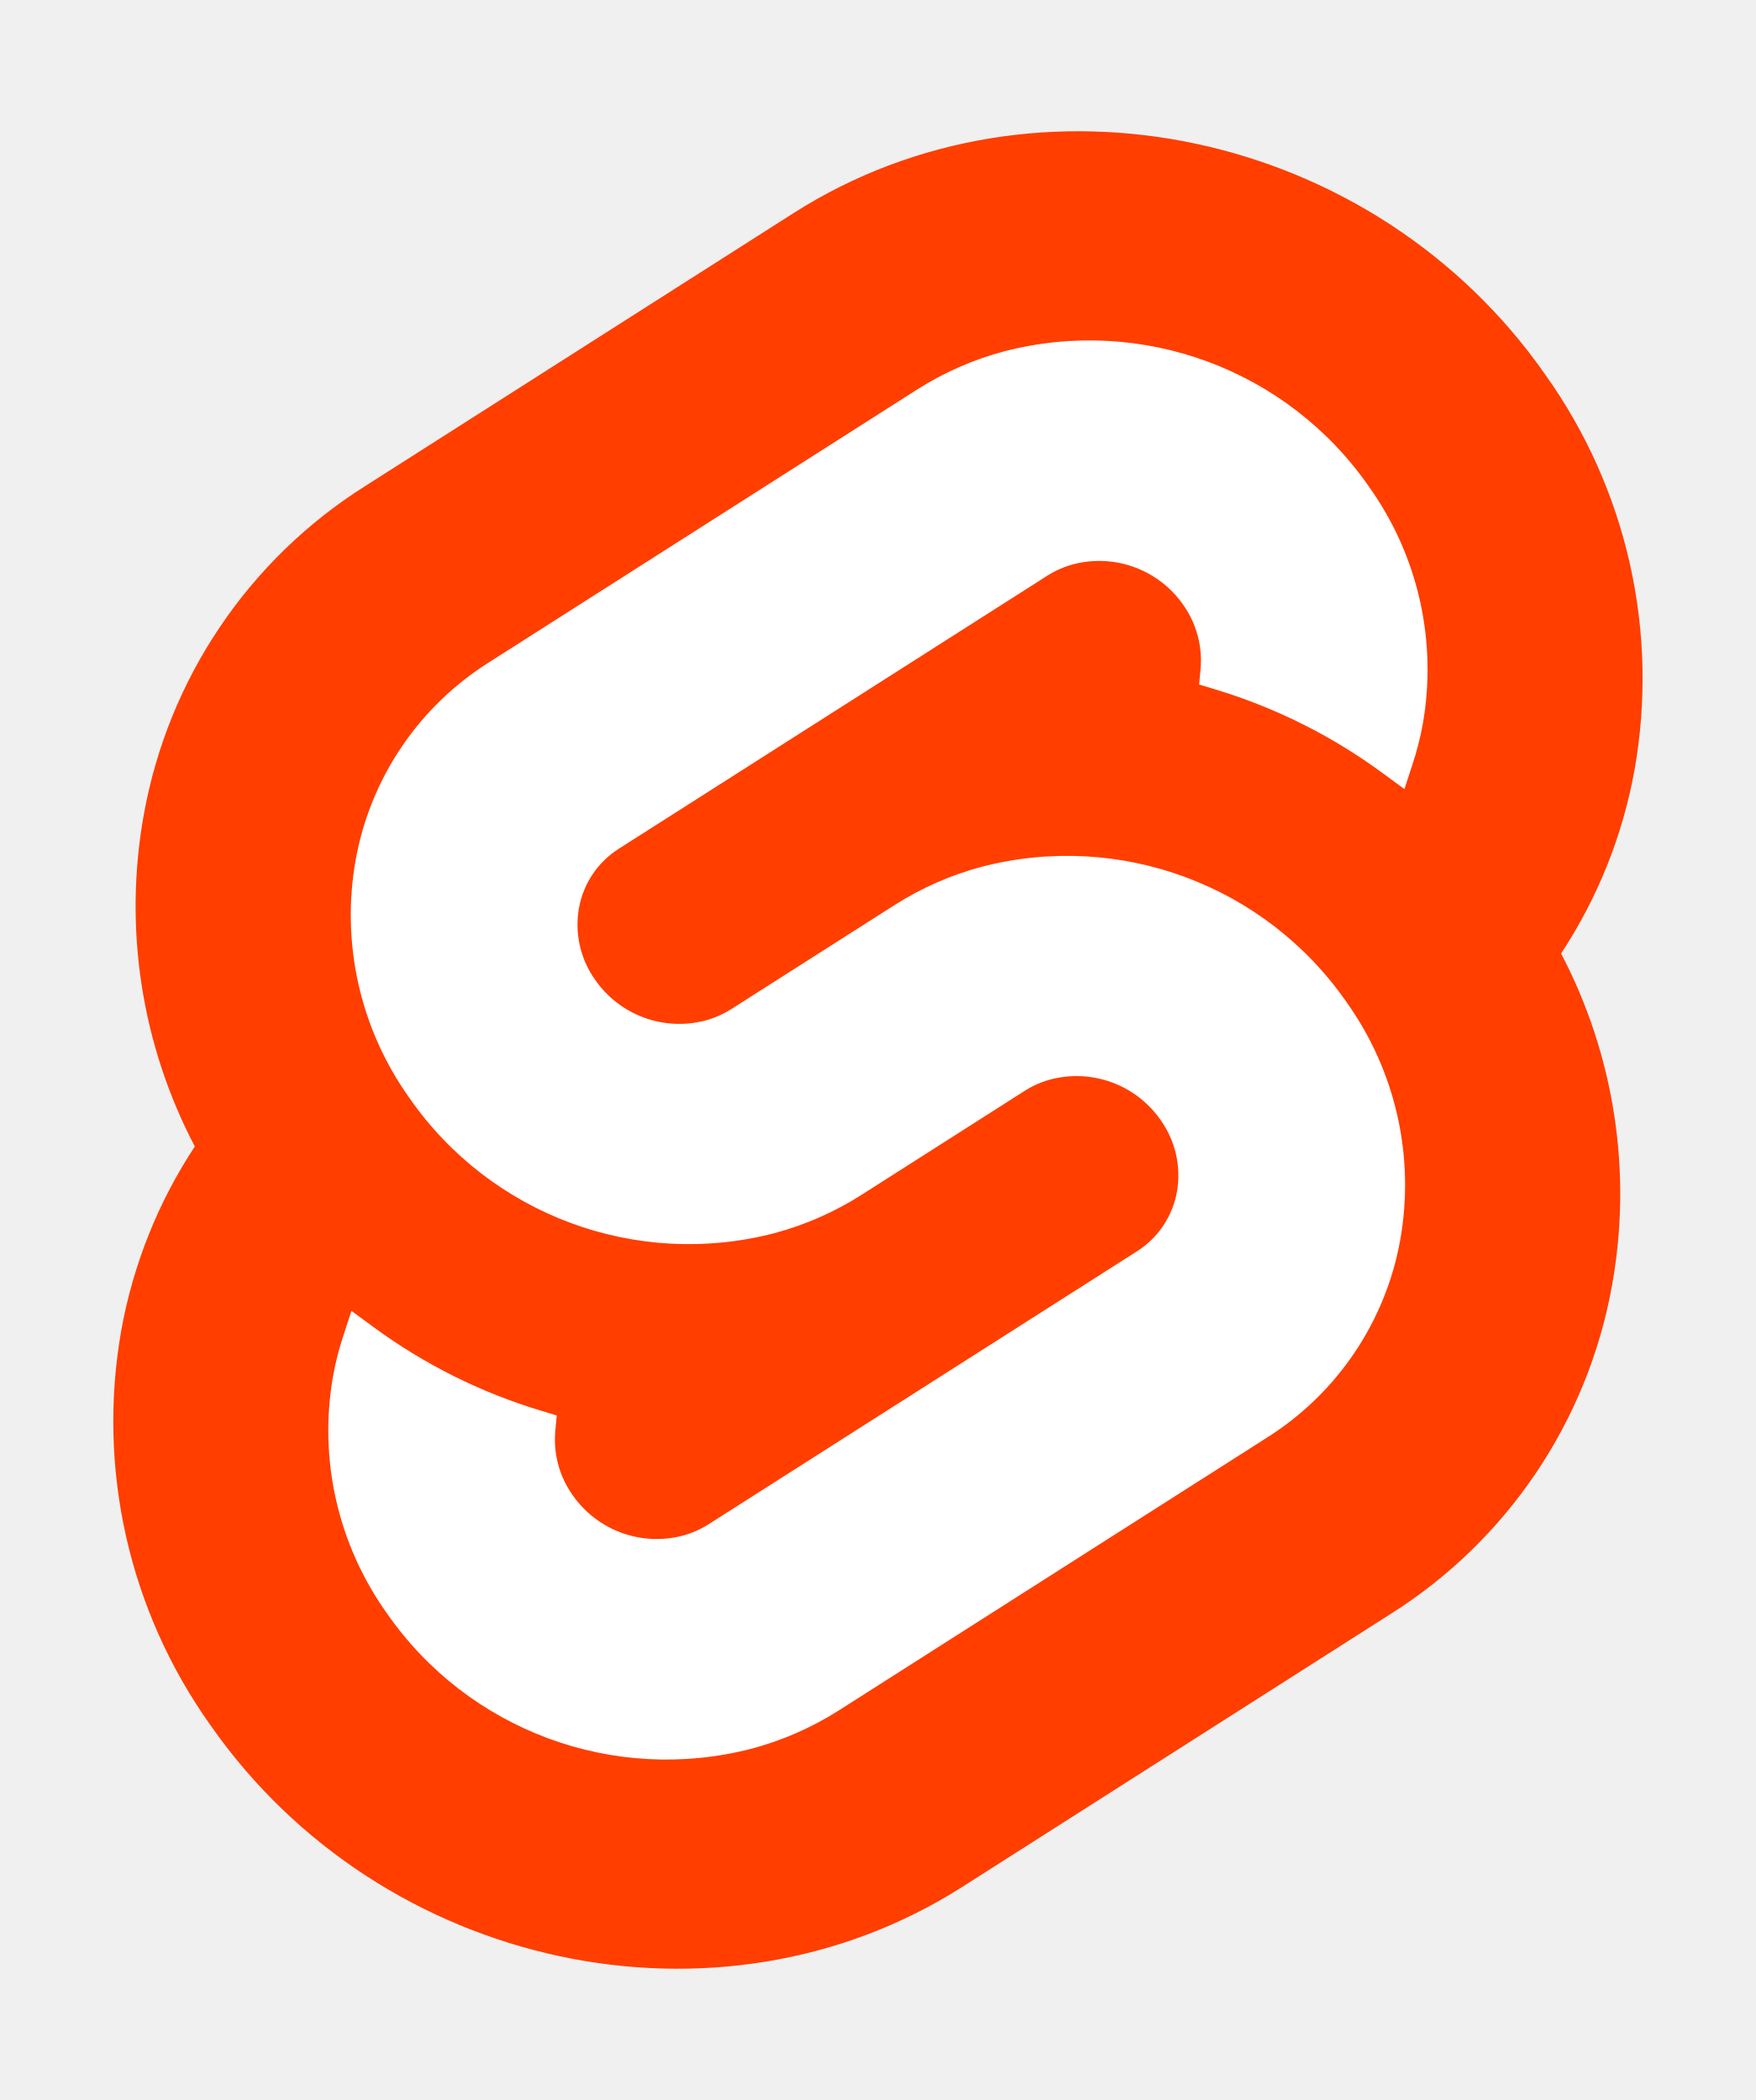
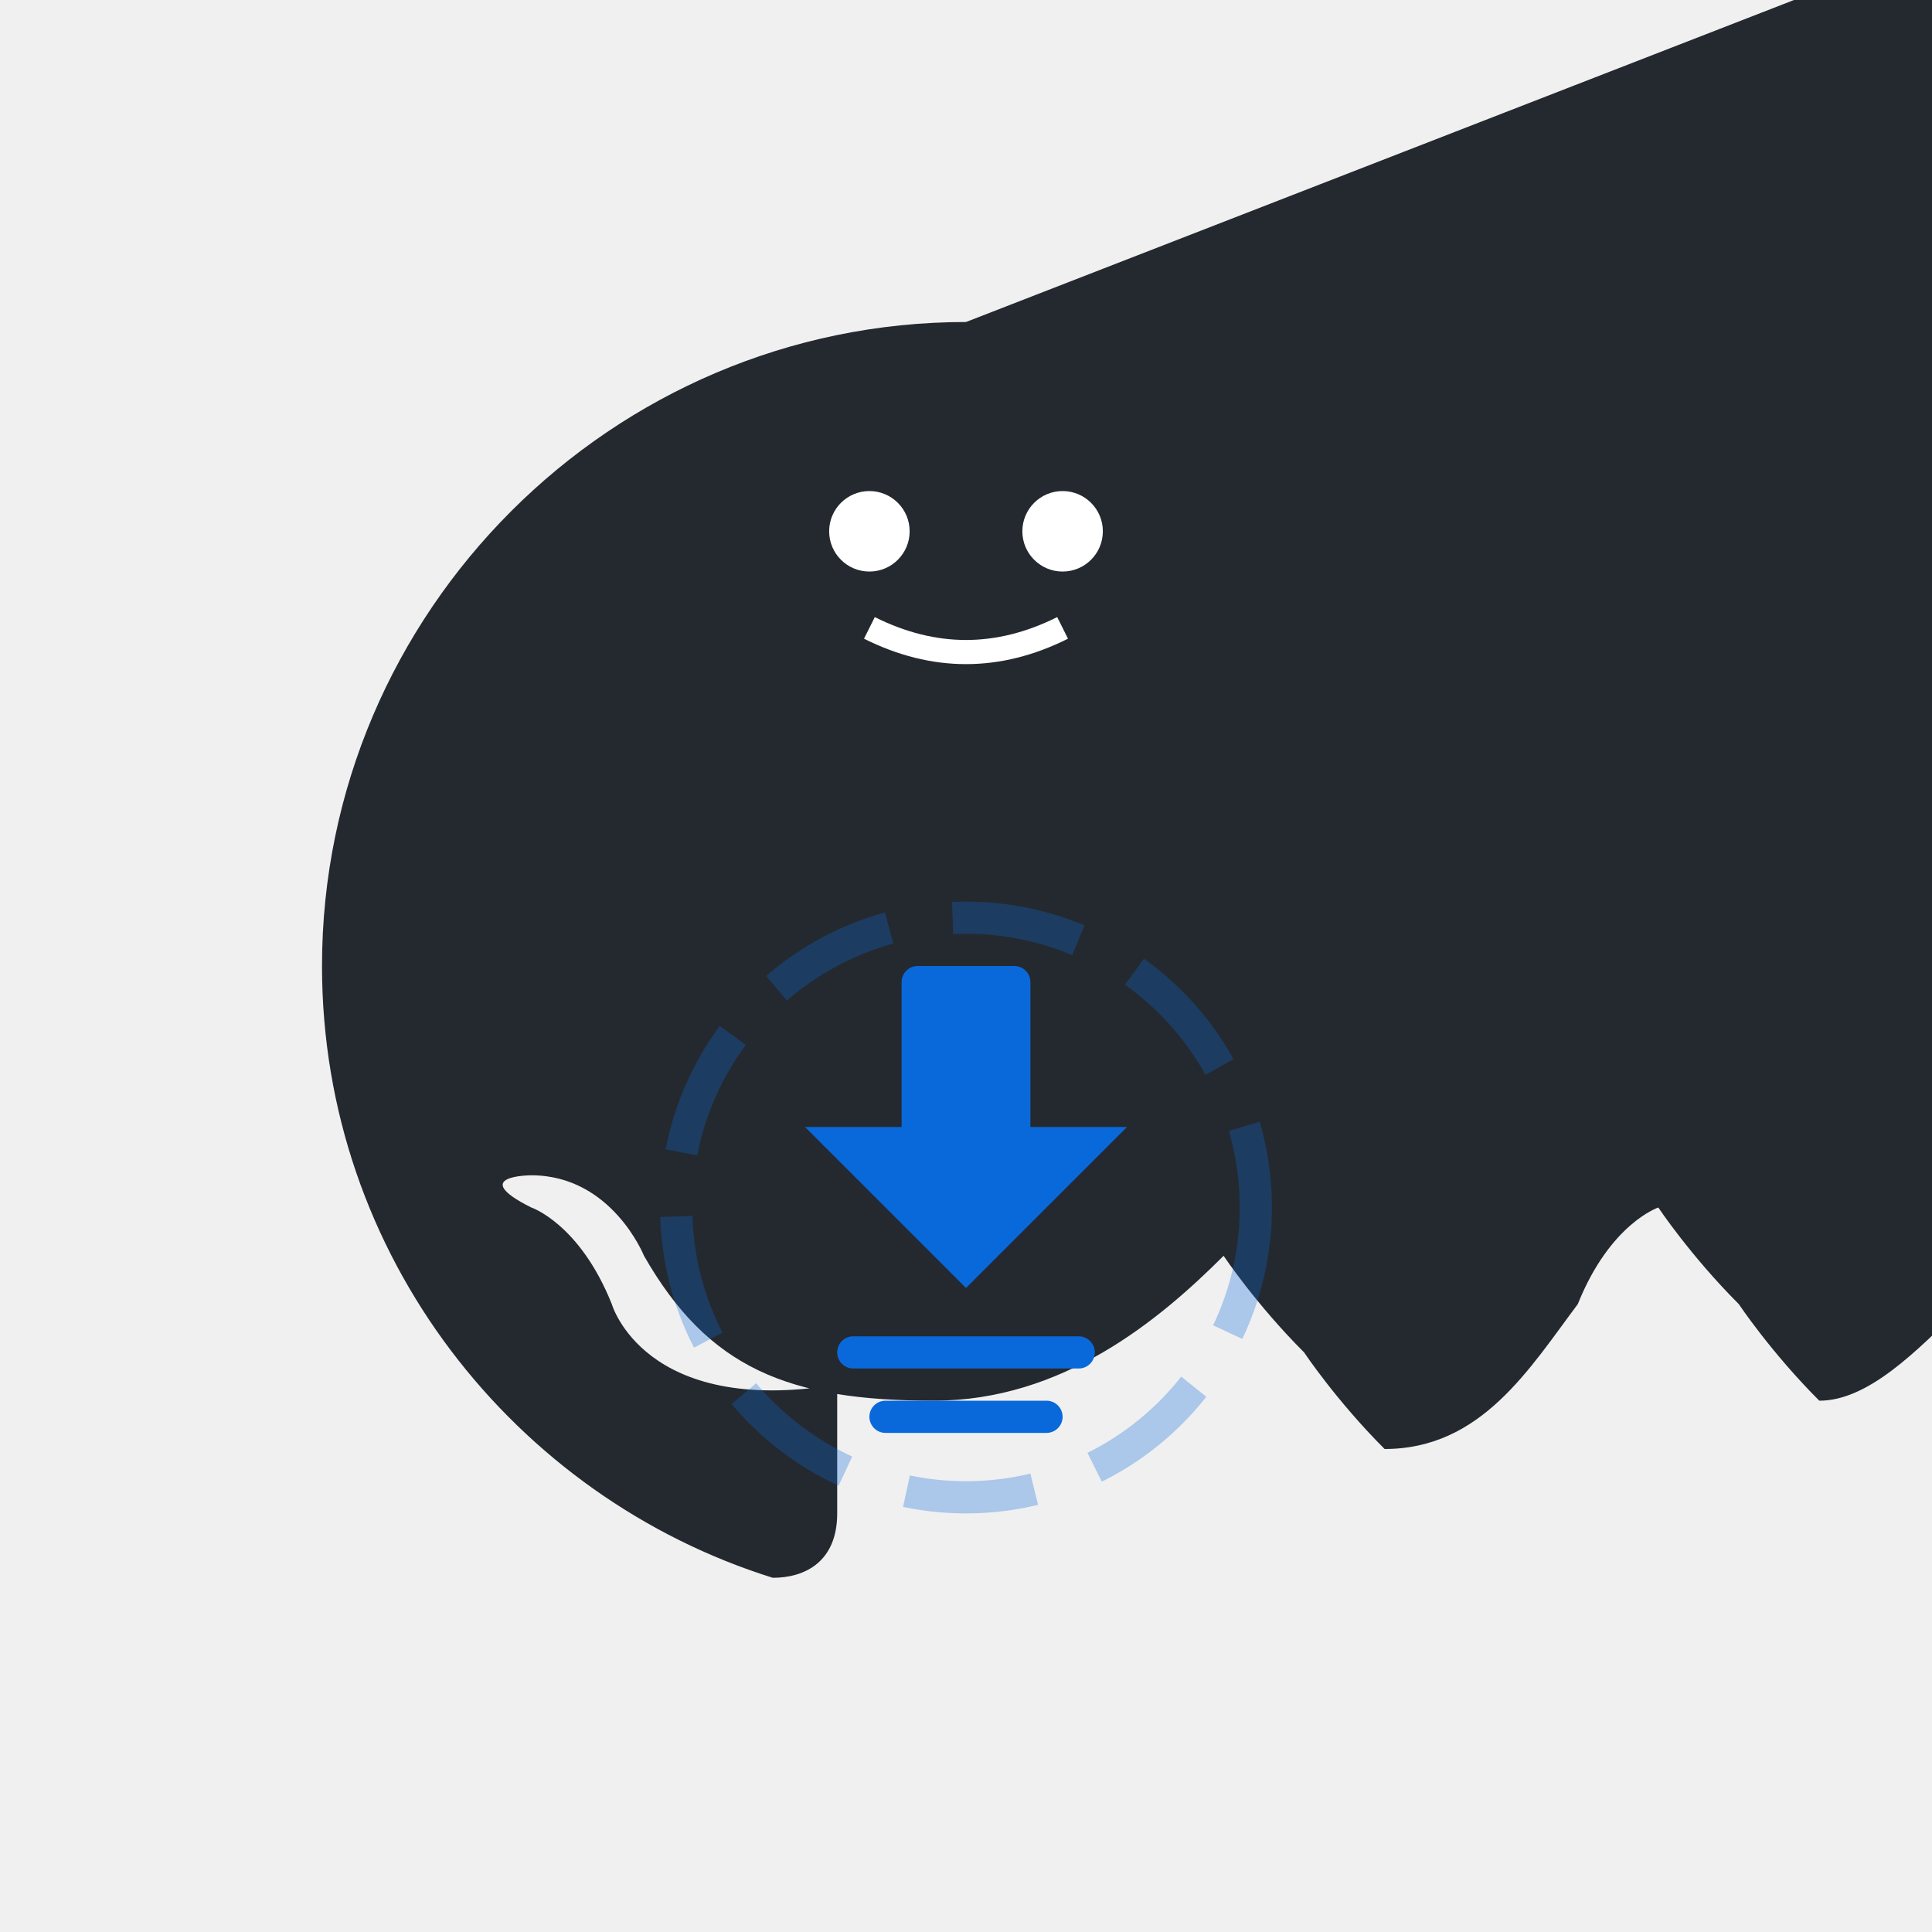
- <svg xmlns="http://www.w3.org/2000/svg" width="107" height="128" viewBox="0 0 107 128">
-   <path d="M94.157 22.819c-10.4-14.885-30.94-19.297-45.792-9.835L22.282 29.608A29.92 29.92 0 0 0 8.764 49.65a31.5 31.5 0 0 0 3.108 20.231 30 30 0 0 0-4.477 11.183 31.9 31.9 0 0 0 5.448 24.116c10.402 14.887 30.942 19.297 45.791 9.835l26.083-16.624A29.92 29.92 0 0 0 98.235 78.35a31.53 31.53 0 0 0-3.105-20.232 30 30 0 0 0 4.474-11.182 31.88 31.88 0 0 0-5.447-24.116" style="fill:#ff3e00" />
-   <path d="M45.817 106.582a20.72 20.72 0 0 1-22.237-8.243 19.17 19.17 0 0 1-3.277-14.503 18 18 0 0 1 .624-2.435l.49-1.498 1.337.981a33.6 33.6 0 0 0 10.203 5.098l.97.294-.09.968a5.85 5.85 0 0 0 1.052 3.878 6.24 6.24 0 0 0 6.695 2.485 5.8 5.8 0 0 0 1.603-.704L69.27 76.28a5.43 5.43 0 0 0 2.45-3.631 5.8 5.8 0 0 0-.987-4.371 6.24 6.24 0 0 0-6.698-2.487 5.7 5.7 0 0 0-1.6.704l-9.953 6.345a19 19 0 0 1-5.296 2.326 20.72 20.72 0 0 1-22.237-8.243 19.17 19.17 0 0 1-3.277-14.502 17.99 17.99 0 0 1 8.13-12.052l26.081-16.623a19 19 0 0 1 5.3-2.329 20.72 20.72 0 0 1 22.237 8.243 19.17 19.17 0 0 1 3.277 14.503 18 18 0 0 1-.624 2.435l-.49 1.498-1.337-.98a33.6 33.6 0 0 0-10.203-5.1l-.97-.294.09-.968a5.86 5.86 0 0 0-1.052-3.878 6.24 6.24 0 0 0-6.696-2.485 5.8 5.8 0 0 0-1.602.704L37.73 51.72a5.42 5.42 0 0 0-2.449 3.63 5.79 5.79 0 0 0 .986 4.372 6.24 6.24 0 0 0 6.698 2.486 5.8 5.8 0 0 0 1.602-.704l9.952-6.342a19 19 0 0 1 5.295-2.328 20.72 20.72 0 0 1 22.237 8.242 19.17 19.17 0 0 1 3.277 14.503 18 18 0 0 1-8.13 12.053l-26.081 16.622a19 19 0 0 1-5.3 2.328" style="fill:#fff" />
+ <svg xmlns="http://www.w3.org/2000/svg" width="120" height="120" viewBox="0 0 120 120">
+   <path d="M60 20c-22 0-40 18-40 40 0 18 12 33 28 38 2 0 4-1 4-4v-8c-12 2-14-5-14-5-2-5-5-6-5-6-4-2 0-2 0-2 5 0 7 5 7 5 4 7 9 9 18 9 8 0 14-5 18-9 0 0 2 3 5 6 0 0 2 3 5 6 6 0 9-5 12-9 2-5 5-6 5-6 0 0 2 3 5 6 0 0 2 3 5 6 3 0 6-3 9-6 0 0 1-1 4-4 16-5 28-20 28-38 0-22-18-40-40-40z" fill="#24292f" />
+   <circle cx="60" cy="35" r="14" fill="#24292f" />
+   <circle cx="54" cy="33" r="2.5" fill="#fff" />
+   <circle cx="66" cy="33" r="2.5" fill="#fff" />
+   <path d="M54 39 Q60 42 66 39" stroke="#fff" stroke-width="1.5" fill="none" />
+   <g transform="translate(60, 75)">
+     <rect x="-4" y="-15" width="8" height="16" fill="#0969da" rx="1" />
+     <path d="M0 5 L-10 -5 L10 -5 Z" fill="#0969da" />
+     <rect x="-8" y="8" width="16" height="2" fill="#0969da" rx="1" />
+     <rect x="-6" y="12" width="12" height="2" fill="#0969da" rx="1" />
+   </g>
+   <g transform="translate(75, 25) rotate(15 75 25)">
+     <rect x="75" y="25" width="30" height="14" rx="3" ry="3" fill="#eaeef2" stroke="#d1d9e0" stroke-width="1" />
+     <text x="90" y="33" font-family="ui-monospace, SFMono-Regular, 'SF Mono', Monaco, 'Cascadia Code', 'Segoe UI Mono', Roboto Mono, monospace" font-size="7" font-weight="600" fill="#0969da" text-anchor="middle">v1.0.0</text>
+   </g>
+   <circle cx="60" cy="75" r="18" fill="none" stroke="#0969da" stroke-width="2" stroke-dasharray="8 4" opacity="0.3" />
</svg>
